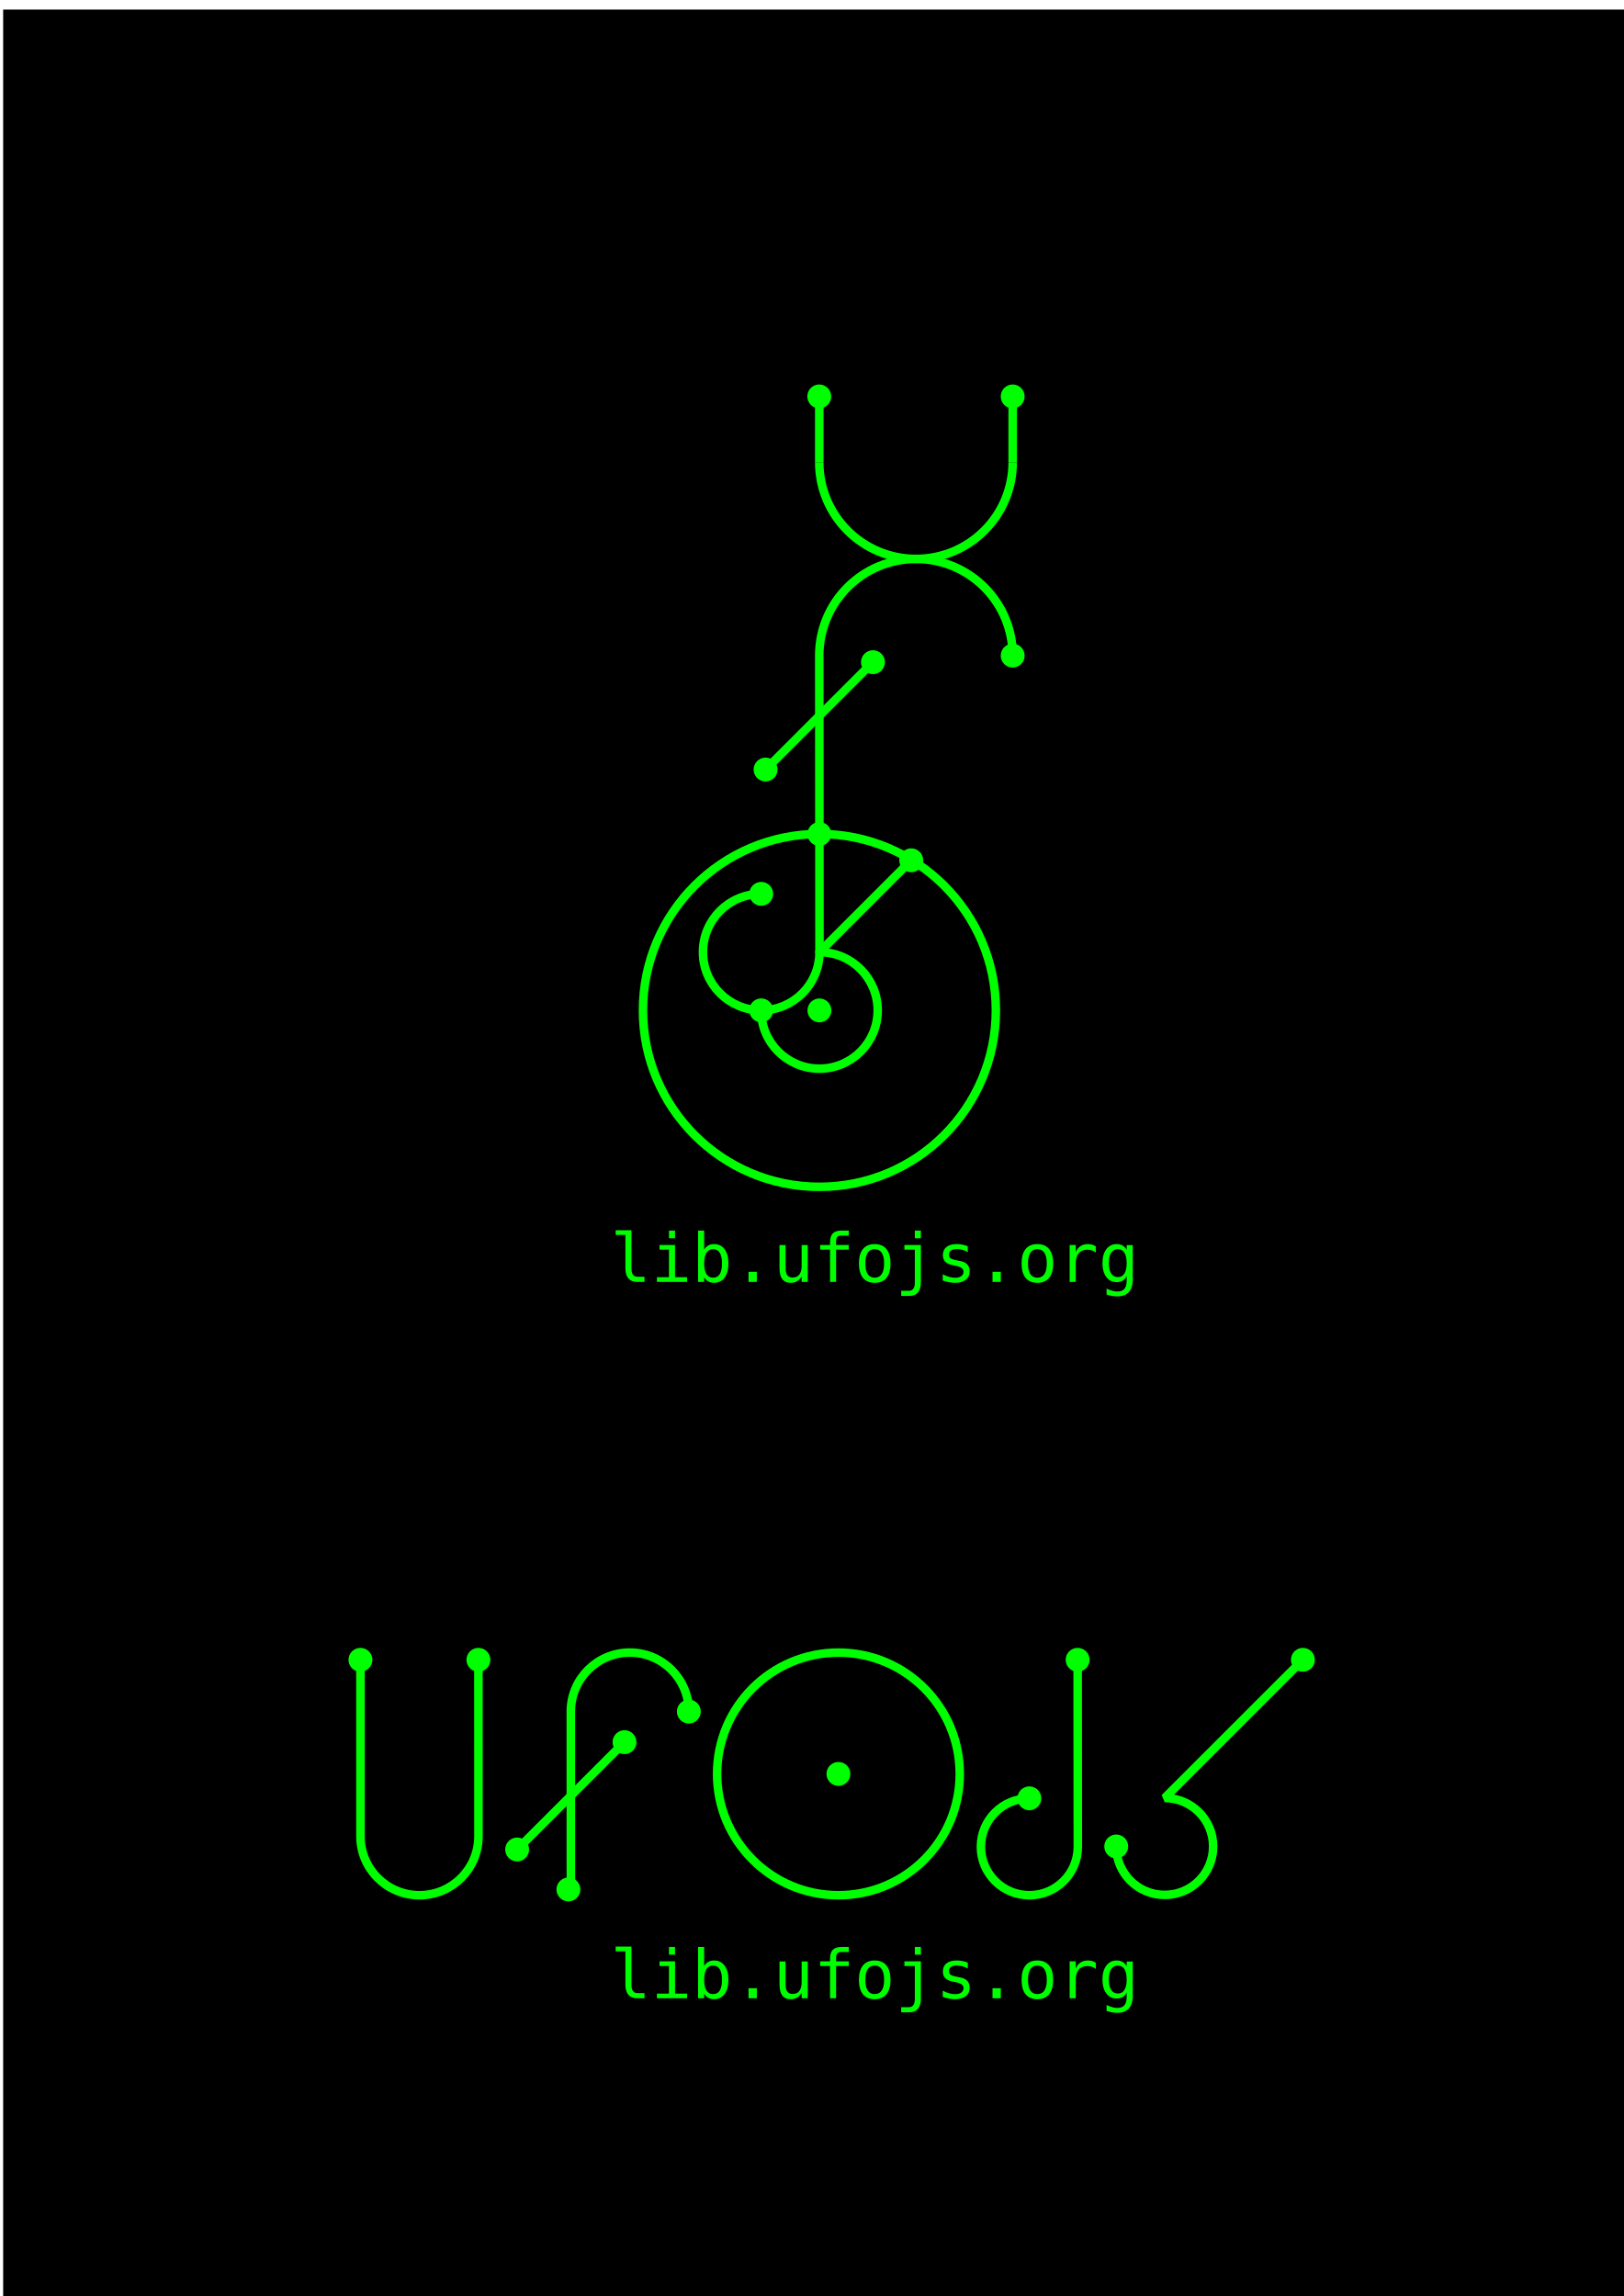
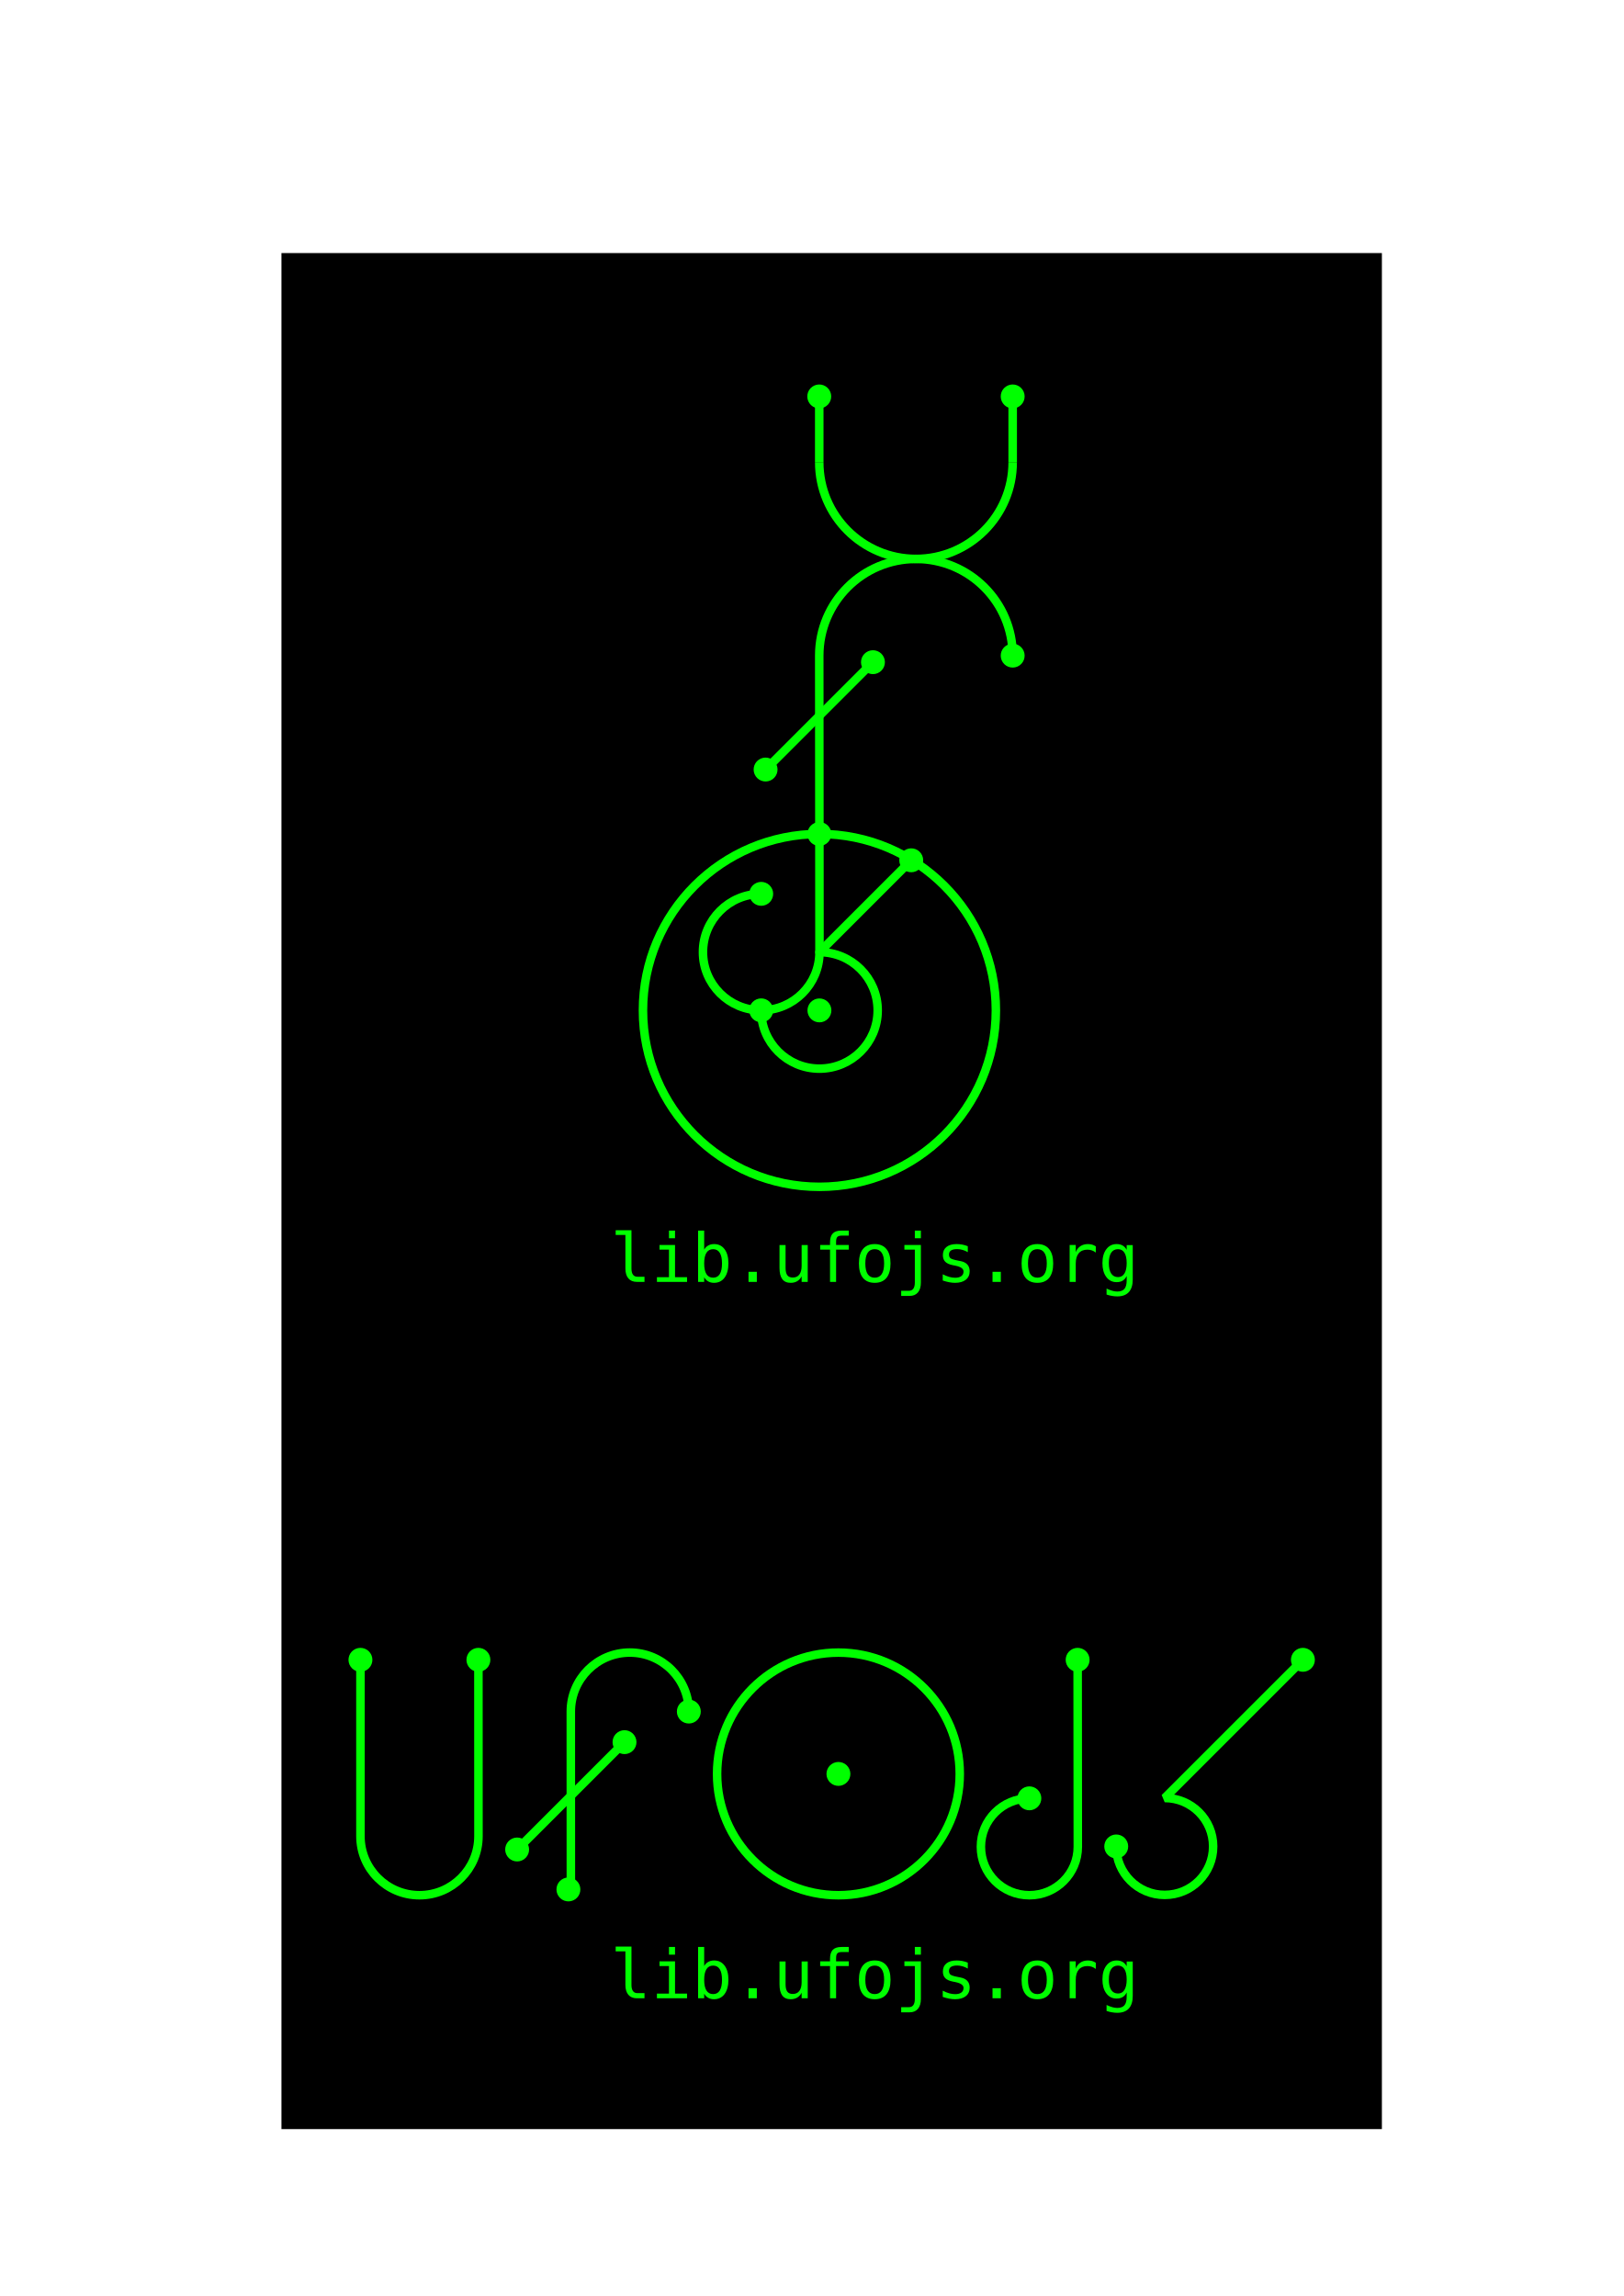
<svg xmlns="http://www.w3.org/2000/svg" width="210mm" height="297mm" viewBox="0 0 744.094 1052.362" id="svg2" version="1.1">
  <defs id="defs4" />
  <g id="layer2" style="display:inline">
-     <rect style="opacity:1;fill:#000000;fill-opacity:1;stroke:none;stroke-width:23.375;stroke-linejoin:round;stroke-miterlimit:4;stroke-dasharray:none" id="rect5019" width="759.376" height="1083.07" x="1.443" y="4.394" />
+     <rect style="opacity:1;fill:#000000;fill-opacity:1;stroke:none;stroke-width:23.375;stroke-linejoin:round;stroke-miterlimit:4;stroke-dasharray:none" id="rect5019" width="504.295" height="859.874" x="128.983" y="115.992" />
  </g>
  <g id="layer1">
    <g id="g4197" transform="translate(88.57708,19.87973)">
      <text id="text5805-9" y="567.666" x="191.148" style="font-style:normal;font-variant:normal;font-weight:500;font-stretch:normal;font-size:30.954px;line-height:125%;font-family:Inconsolata;-inkscape-font-specification:'Inconsolata Medium';letter-spacing:0px;word-spacing:0px;fill:#00ff00;fill-opacity:1;stroke:none;stroke-width:1px;stroke-linecap:butt;stroke-linejoin:miter;stroke-opacity:1" xml:space="preserve">
        <tspan id="tspan3859" y="567.666" x="191.148">lib.ufojs.org</tspan>
      </text>
      <g transform="matrix(0.3869252,0,0,0.3869252,-1520.226,750.9753)" id="g4003">
        <path style="display:inline;opacity:1;fill:none;fill-opacity:1;stroke:#00ff00;stroke-width:10.1;stroke-miterlimit:4;stroke-dasharray:none" d="m 4670.372,-1444.719 c -2e-4,63.265 51.287,114.552 114.552,114.552 63.265,-1e-4 114.552,-51.287 114.552,-114.552" id="path4488-1-3-7-3" />
        <path style="display:inline;fill:none;fill-rule:evenodd;stroke:#00ff00;stroke-width:10.1;stroke-linecap:butt;stroke-linejoin:miter;stroke-miterlimit:4;stroke-dasharray:none;stroke-opacity:1" d="m 4606.818,-1080.682 127.163,-127.163" id="path4441-5-4-2-9" />
        <path style="display:inline;opacity:1;fill:none;fill-opacity:1;stroke:#00ff00;stroke-width:10.1;stroke-miterlimit:4;stroke-dasharray:none" d="m 4899.476,-1215.615 c 2e-4,-63.265 -51.287,-114.552 -114.552,-114.552 -63.265,10e-5 -114.552,51.287 -114.552,114.552 l 0.279,351.196 c 0,38.109 -30.893,69.003 -69.003,69.003 -38.109,0 -69.003,-30.894 -69.003,-69.003 0,-38.109 30.894,-69.003 69.003,-69.003" id="path4488-1-3-7-2" />
        <circle style="display:inline;opacity:1;fill:none;fill-opacity:1;stroke:#00ff00;stroke-width:10.1;stroke-miterlimit:4;stroke-dasharray:none" id="path3357-0-1-7-6-5" cx="4670.587" cy="-795.354" r="208.988" />
        <path style="display:inline;fill:none;fill-rule:evenodd;stroke:#00ff00;stroke-width:10.1;stroke-linecap:butt;stroke-linejoin:round;stroke-miterlimit:4;stroke-dasharray:none;stroke-opacity:1" d="m 4779.33,-973.176 -108.742,108.82 c 38.109,-10e-5 69.003,30.893 69.003,69.003 0,38.109 -30.894,69.003 -69.003,69.003 -38.109,0 -69.003,-30.894 -69.003,-69.003" id="path4190-8-0-7" />
        <path style="display:inline;opacity:1;fill:none;fill-opacity:1;stroke:#00ff00;stroke-width:10.1;stroke-miterlimit:4;stroke-dasharray:none" d="m 4899.476,-1522.652 0,77.932" id="path5089" />
        <path style="display:inline;opacity:1;fill:none;fill-opacity:1;stroke:#00ff00;stroke-width:10.1;stroke-miterlimit:4;stroke-dasharray:none" d="m 4670.372,-1444.719 0,-77.932" id="path4488-1-2-6-9-4" />
        <path style="display:inline;opacity:1;fill:#00ff00;fill-opacity:1;stroke:none;stroke-width:10.1;stroke-miterlimit:4;stroke-dasharray:none" d="m 4662.468,-806.951 c 6.405,-4.485 15.232,-2.928 19.717,3.477 4.484,6.405 2.928,15.233 -3.477,19.717 -6.404,4.485 -15.233,2.928 -19.717,-3.477 -4.484,-6.405 -2.928,-15.232 3.477,-19.717 z" id="path3357-5-7-7-9-7-1-0-6-5-1-2-1-5-5" />
        <path style="display:inline;opacity:1;fill:#00ff00;fill-opacity:1;stroke:none;stroke-width:10.1;stroke-miterlimit:4;stroke-dasharray:none" d="m 4593.528,-945.019 c 6.405,-4.485 15.232,-2.928 19.717,3.477 4.484,6.405 2.928,15.233 -3.477,19.717 -6.404,4.485 -15.233,2.928 -19.717,-3.477 -4.484,-6.405 -2.928,-15.232 3.477,-19.717 z" id="path3357-5-7-7-9-7-1-0-6-5-1-2-1-5-5-1" />
        <path style="display:inline;opacity:1;fill:#00ff00;fill-opacity:1;stroke:none;stroke-width:10.1;stroke-miterlimit:4;stroke-dasharray:none" d="m 4771.21,-984.773 c 6.405,-4.485 15.232,-2.928 19.717,3.477 4.484,6.405 2.928,15.233 -3.477,19.717 -6.404,4.485 -15.233,2.928 -19.717,-3.477 -4.484,-6.405 -2.928,-15.232 3.477,-19.717 z" id="path3357-5-7-7-9-7-1-0-6-5-1-2-1-5-5-8" />
        <path style="display:inline;opacity:1;fill:#00ff00;fill-opacity:1;stroke:none;stroke-width:10.1;stroke-miterlimit:4;stroke-dasharray:none" d="m 4725.861,-1219.442 c 6.405,-4.485 15.232,-2.928 19.717,3.477 4.484,6.405 2.928,15.233 -3.477,19.717 -6.404,4.485 -15.233,2.928 -19.717,-3.477 -4.484,-6.405 -2.928,-15.232 3.477,-19.717 z" id="path3357-5-7-7-9-7-1-0-6-5-1-2-1-5-5-82" />
        <path style="display:inline;opacity:1;fill:#00ff00;fill-opacity:1;stroke:none;stroke-width:10.1;stroke-miterlimit:4;stroke-dasharray:none" d="m 4598.698,-1092.279 c 6.405,-4.485 15.232,-2.928 19.717,3.477 4.484,6.405 2.928,15.233 -3.477,19.717 -6.404,4.485 -15.233,2.928 -19.717,-3.477 -4.484,-6.405 -2.928,-15.232 3.477,-19.717 z" id="path3357-5-7-7-9-7-1-0-6-5-1-2-1-5-5-4" />
        <path style="display:inline;opacity:1;fill:#00ff00;fill-opacity:1;stroke:none;stroke-width:10.1;stroke-miterlimit:4;stroke-dasharray:none" d="m 4891.356,-1227.212 c 6.405,-4.485 15.232,-2.928 19.717,3.477 4.484,6.405 2.928,15.233 -3.477,19.717 -6.404,4.485 -15.233,2.928 -19.717,-3.477 -4.484,-6.405 -2.928,-15.232 3.477,-19.717 z" id="path3357-5-7-7-9-7-1-0-6-5-1-2-1-5-5-2" />
        <path style="display:inline;opacity:1;fill:#00ff00;fill-opacity:1;stroke:none;stroke-width:10.1;stroke-miterlimit:4;stroke-dasharray:none" d="m 4891.356,-1534.248 c 6.405,-4.485 15.232,-2.928 19.717,3.477 4.484,6.405 2.928,15.233 -3.477,19.717 -6.404,4.485 -15.233,2.928 -19.717,-3.477 -4.484,-6.405 -2.928,-15.232 3.477,-19.717 z" id="path3357-5-7-7-9-7-1-0-6-5-1-2-1-5-5-23" />
        <path style="display:inline;opacity:1;fill:#00ff00;fill-opacity:1;stroke:none;stroke-width:10.1;stroke-miterlimit:4;stroke-dasharray:none" d="m 4662.251,-1534.248 c 6.405,-4.485 15.232,-2.928 19.717,3.477 4.484,6.405 2.928,15.233 -3.477,19.717 -6.404,4.485 -15.233,2.928 -19.717,-3.477 -4.484,-6.405 -2.928,-15.232 3.477,-19.717 z" id="path3357-5-7-7-9-7-1-0-6-5-1-2-1-5-5-45" />
        <path style="display:inline;opacity:1;fill:#00ff00;fill-opacity:1;stroke:none;stroke-width:10.1;stroke-miterlimit:4;stroke-dasharray:none" d="m 4662.419,-1015.939 c 6.405,-4.485 15.232,-2.928 19.717,3.477 4.484,6.405 2.928,15.233 -3.477,19.717 -6.404,4.485 -15.233,2.928 -19.717,-3.477 -4.484,-6.405 -2.928,-15.232 3.477,-19.717 z" id="path3357-5-7-7-9-7-1-0-6-5-1-2-1-5-5-81" />
        <path style="display:inline;opacity:1;fill:#00ff00;fill-opacity:1;stroke:none;stroke-width:10.1;stroke-miterlimit:4;stroke-dasharray:none" d="m 4593.528,-807.014 c 6.405,-4.485 15.232,-2.928 19.717,3.477 4.484,6.405 2.928,15.233 -3.477,19.717 -6.404,4.485 -15.233,2.928 -19.717,-3.477 -4.484,-6.405 -2.928,-15.232 3.477,-19.717 z" id="path3357-5-7-7-9-7-1-0-6-5-1-2-1-5-5-1-1" />
      </g>
    </g>
    <g id="g4175" transform="translate(88.57707,-103.9863)">
      <text id="text5805-9-1" y="1019.894" x="191.148" style="font-style:normal;font-variant:normal;font-weight:500;font-stretch:normal;font-size:30.954px;line-height:125%;font-family:Inconsolata;-inkscape-font-specification:'Inconsolata, Medium';text-align:start;letter-spacing:0px;word-spacing:0px;writing-mode:lr-tb;text-anchor:start;fill:#00ff00;fill-opacity:1;stroke:none;stroke-width:1px;stroke-linecap:butt;stroke-linejoin:miter;stroke-opacity:1" xml:space="preserve">
        <tspan style="font-style:normal;font-variant:normal;font-weight:500;font-stretch:normal;font-size:30.954px;line-height:125%;font-family:Inconsolata;-inkscape-font-specification:'Inconsolata, Medium';text-align:start;writing-mode:lr-tb;text-anchor:start" y="1019.894" x="191.148" id="tspan5807-0-8">lib.ufojs.org</tspan>
      </text>
      <g transform="matrix(0.3869252,0,0,0.3869252,-1513.454,750.9753)" id="g3965">
        <path style="opacity:1;fill:#00ff00;fill-opacity:1;stroke:none;stroke-width:10.1;stroke-miterlimit:4;stroke-dasharray:none" d="m 4667.462,417.632 c 6.405,-4.485 15.232,-2.928 19.717,3.477 4.484,6.405 2.928,15.233 -3.477,19.717 -6.404,4.485 -15.233,2.928 -19.717,-3.477 -4.484,-6.405 -2.928,-15.232 3.477,-19.717 z" id="path3357-5-7-7-9-7-1-0-6-5-1-2-1-37-3-5" />
        <path style="fill:none;fill-rule:evenodd;stroke:#00ff00;stroke-width:10.1;stroke-linecap:butt;stroke-linejoin:miter;stroke-miterlimit:4;stroke-dasharray:none;stroke-opacity:1" d="m 4958.906,294.066 0.208,221.477 c 2e-4,31.696 -25.694,57.39 -57.39,57.391 -31.696,10e-5 -57.391,-25.695 -57.391,-57.391 3e-4,-31.696 25.695,-57.39 57.39,-57.39" id="path4190-9-0-2-1-6" />
        <circle style="opacity:1;fill:none;fill-opacity:1;stroke:#00ff00;stroke-width:10.1;stroke-miterlimit:4;stroke-dasharray:none" id="path3357-0-1-7-4-9" cx="429.229" cy="-4675.583" r="143.704" transform="matrix(2.2827412e-8,1,-1,2.2827412e-8,0,0)" />
        <path style="opacity:1;fill:none;fill-opacity:1;stroke:#00ff00;stroke-width:10.1;stroke-miterlimit:4;stroke-dasharray:none" d="m 4498.403,355.369 c 4e-4,-38.6 -31.29,-69.891 -69.89,-69.891 -38.6,-6e-4 -69.89,31.291 -69.89,69.89 l 0.064,209.023" id="path4488-1-3-4-8" />
        <path style="opacity:1;fill:none;fill-opacity:1;stroke:#00ff00;stroke-width:10.1;stroke-miterlimit:4;stroke-dasharray:none" d="m 4249.185,294.066 0.064,208.977 c 0,38.599 -31.291,69.89 -69.89,69.89 -38.599,0 -69.89,-31.291 -69.89,-69.891 l 0,-208.977" id="path4488-1-3-4-8-5" />
        <path style="fill:none;fill-rule:evenodd;stroke:#00ff00;stroke-width:10.1;stroke-linecap:butt;stroke-linejoin:bevel;stroke-miterlimit:4;stroke-dasharray:none;stroke-opacity:1" d="m 5225.742,294.029 -163.732,163.732 c 31.696,-2e-4 57.391,25.695 57.391,57.391 0,31.696 -25.695,57.391 -57.391,57.391 -31.696,0 -57.391,-25.695 -57.391,-57.391" id="path5943" />
        <path style="opacity:1;fill:#00ff00;fill-opacity:1;stroke:none;stroke-width:10.1;stroke-miterlimit:4;stroke-dasharray:none" d="m 4101.349,282.469 c 6.405,-4.485 15.232,-2.928 19.717,3.477 4.484,6.405 2.928,15.233 -3.477,19.717 -6.404,4.485 -15.233,2.928 -19.717,-3.477 -4.484,-6.405 -2.928,-15.232 3.477,-19.717 z" id="path3357-5-7-7-9-7-1-0-6-5-1-2-1-37-3" />
        <path style="opacity:1;fill:#00ff00;fill-opacity:1;stroke:none;stroke-width:10.1;stroke-miterlimit:4;stroke-dasharray:none" d="m 4241.065,282.469 c 6.405,-4.485 15.232,-2.928 19.717,3.477 4.484,6.405 2.928,15.233 -3.477,19.717 -6.404,4.485 -15.233,2.928 -19.717,-3.477 -4.484,-6.405 -2.928,-15.232 3.477,-19.717 z" id="path3357-5-7-7-9-7-1-0-6-5-1-2-1-37-3-9" />
        <path style="opacity:1;fill:#00ff00;fill-opacity:1;stroke:none;stroke-width:10.1;stroke-miterlimit:4;stroke-dasharray:none" d="m 4347.668,554.47 c 6.405,-4.485 15.232,-2.928 19.717,3.477 4.484,6.405 2.928,15.233 -3.477,19.717 -6.404,4.485 -15.233,2.928 -19.717,-3.477 -4.484,-6.405 -2.928,-15.232 3.477,-19.717 z" id="path3357-5-7-7-9-7-1-0-6-5-1-2-1-37-3-3" />
        <path style="opacity:1;fill:#00ff00;fill-opacity:1;stroke:none;stroke-width:10.1;stroke-miterlimit:4;stroke-dasharray:none" d="m 4490.283,343.772 c 6.405,-4.485 15.232,-2.928 19.717,3.477 4.484,6.405 2.928,15.233 -3.477,19.717 -6.404,4.485 -15.233,2.928 -19.717,-3.477 -4.484,-6.405 -2.928,-15.232 3.477,-19.717 z" id="path3357-5-7-7-9-7-1-0-6-5-1-2-1-37-3-0" />
        <path style="opacity:1;fill:#00ff00;fill-opacity:1;stroke:none;stroke-width:10.1;stroke-miterlimit:4;stroke-dasharray:none" d="m 4893.603,446.555 c 6.405,-4.485 15.232,-2.928 19.717,3.477 4.484,6.405 2.928,15.233 -3.477,19.717 -6.404,4.485 -15.233,2.928 -19.717,-3.477 -4.484,-6.405 -2.928,-15.232 3.477,-19.717 z" id="path3357-5-7-7-9-7-1-0-6-5-1-2-1-37-3-91" />
        <path style="opacity:1;fill:#00ff00;fill-opacity:1;stroke:none;stroke-width:10.1;stroke-miterlimit:4;stroke-dasharray:none" d="m 4996.499,503.555 c 6.405,-4.485 15.232,-2.928 19.717,3.477 4.484,6.405 2.928,15.233 -3.477,19.717 -6.404,4.485 -15.233,2.928 -19.717,-3.477 -4.484,-6.405 -2.928,-15.232 3.477,-19.717 z" id="path3357-5-7-7-9-7-1-0-6-5-1-2-1-37-3-8" />
        <path style="opacity:1;fill:#00ff00;fill-opacity:1;stroke:none;stroke-width:10.1;stroke-miterlimit:4;stroke-dasharray:none" d="m 5217.586,282.469 c 6.405,-4.485 15.232,-2.928 19.717,3.477 4.484,6.405 2.928,15.233 -3.477,19.717 -6.404,4.485 -15.233,2.928 -19.717,-3.477 -4.484,-6.405 -2.928,-15.232 3.477,-19.717 z" id="path3357-5-7-7-9-7-1-0-6-5-1-2-1-37-3-83" />
        <path style="opacity:1;fill:#00ff00;fill-opacity:1;stroke:none;stroke-width:10.1;stroke-miterlimit:4;stroke-dasharray:none" d="m 4950.786,282.469 c 6.405,-4.485 15.232,-2.928 19.717,3.477 4.484,6.405 2.928,15.233 -3.477,19.717 -6.404,4.485 -15.233,2.928 -19.717,-3.477 -4.484,-6.405 -2.928,-15.232 3.477,-19.717 z" id="path3357-5-7-7-9-7-1-0-6-5-1-2-1-37-3-6" />
        <path style="display:inline;fill:none;fill-rule:evenodd;stroke:#00ff00;stroke-width:10.1;stroke-linecap:butt;stroke-linejoin:miter;stroke-miterlimit:4;stroke-dasharray:none;stroke-opacity:1" d="M 4295.061,518.749 4422.224,391.586" id="path4441-5-4-2-9-6-3" />
        <path style="display:inline;opacity:1;fill:#00ff00;fill-opacity:1;stroke:none;stroke-width:10.1;stroke-miterlimit:4;stroke-dasharray:none" d="m 4414.104,379.99 c 6.405,-4.485 15.232,-2.928 19.717,3.477 4.484,6.405 2.928,15.233 -3.477,19.717 -6.404,4.485 -15.233,2.928 -19.717,-3.477 -4.484,-6.405 -2.928,-15.232 3.477,-19.717 z" id="path3357-5-7-7-9-7-1-0-6-5-1-2-1-5-5-82-5-0" />
        <path style="display:inline;opacity:1;fill:#00ff00;fill-opacity:1;stroke:none;stroke-width:10.1;stroke-miterlimit:4;stroke-dasharray:none" d="m 4286.941,507.152 c 6.405,-4.485 15.232,-2.928 19.717,3.477 4.484,6.405 2.928,15.233 -3.477,19.717 -6.404,4.485 -15.233,2.928 -19.717,-3.477 -4.484,-6.405 -2.928,-15.232 3.477,-19.717 z" id="path3357-5-7-7-9-7-1-0-6-5-1-2-1-5-5-4-3-4" />
      </g>
    </g>
  </g>
</svg>
